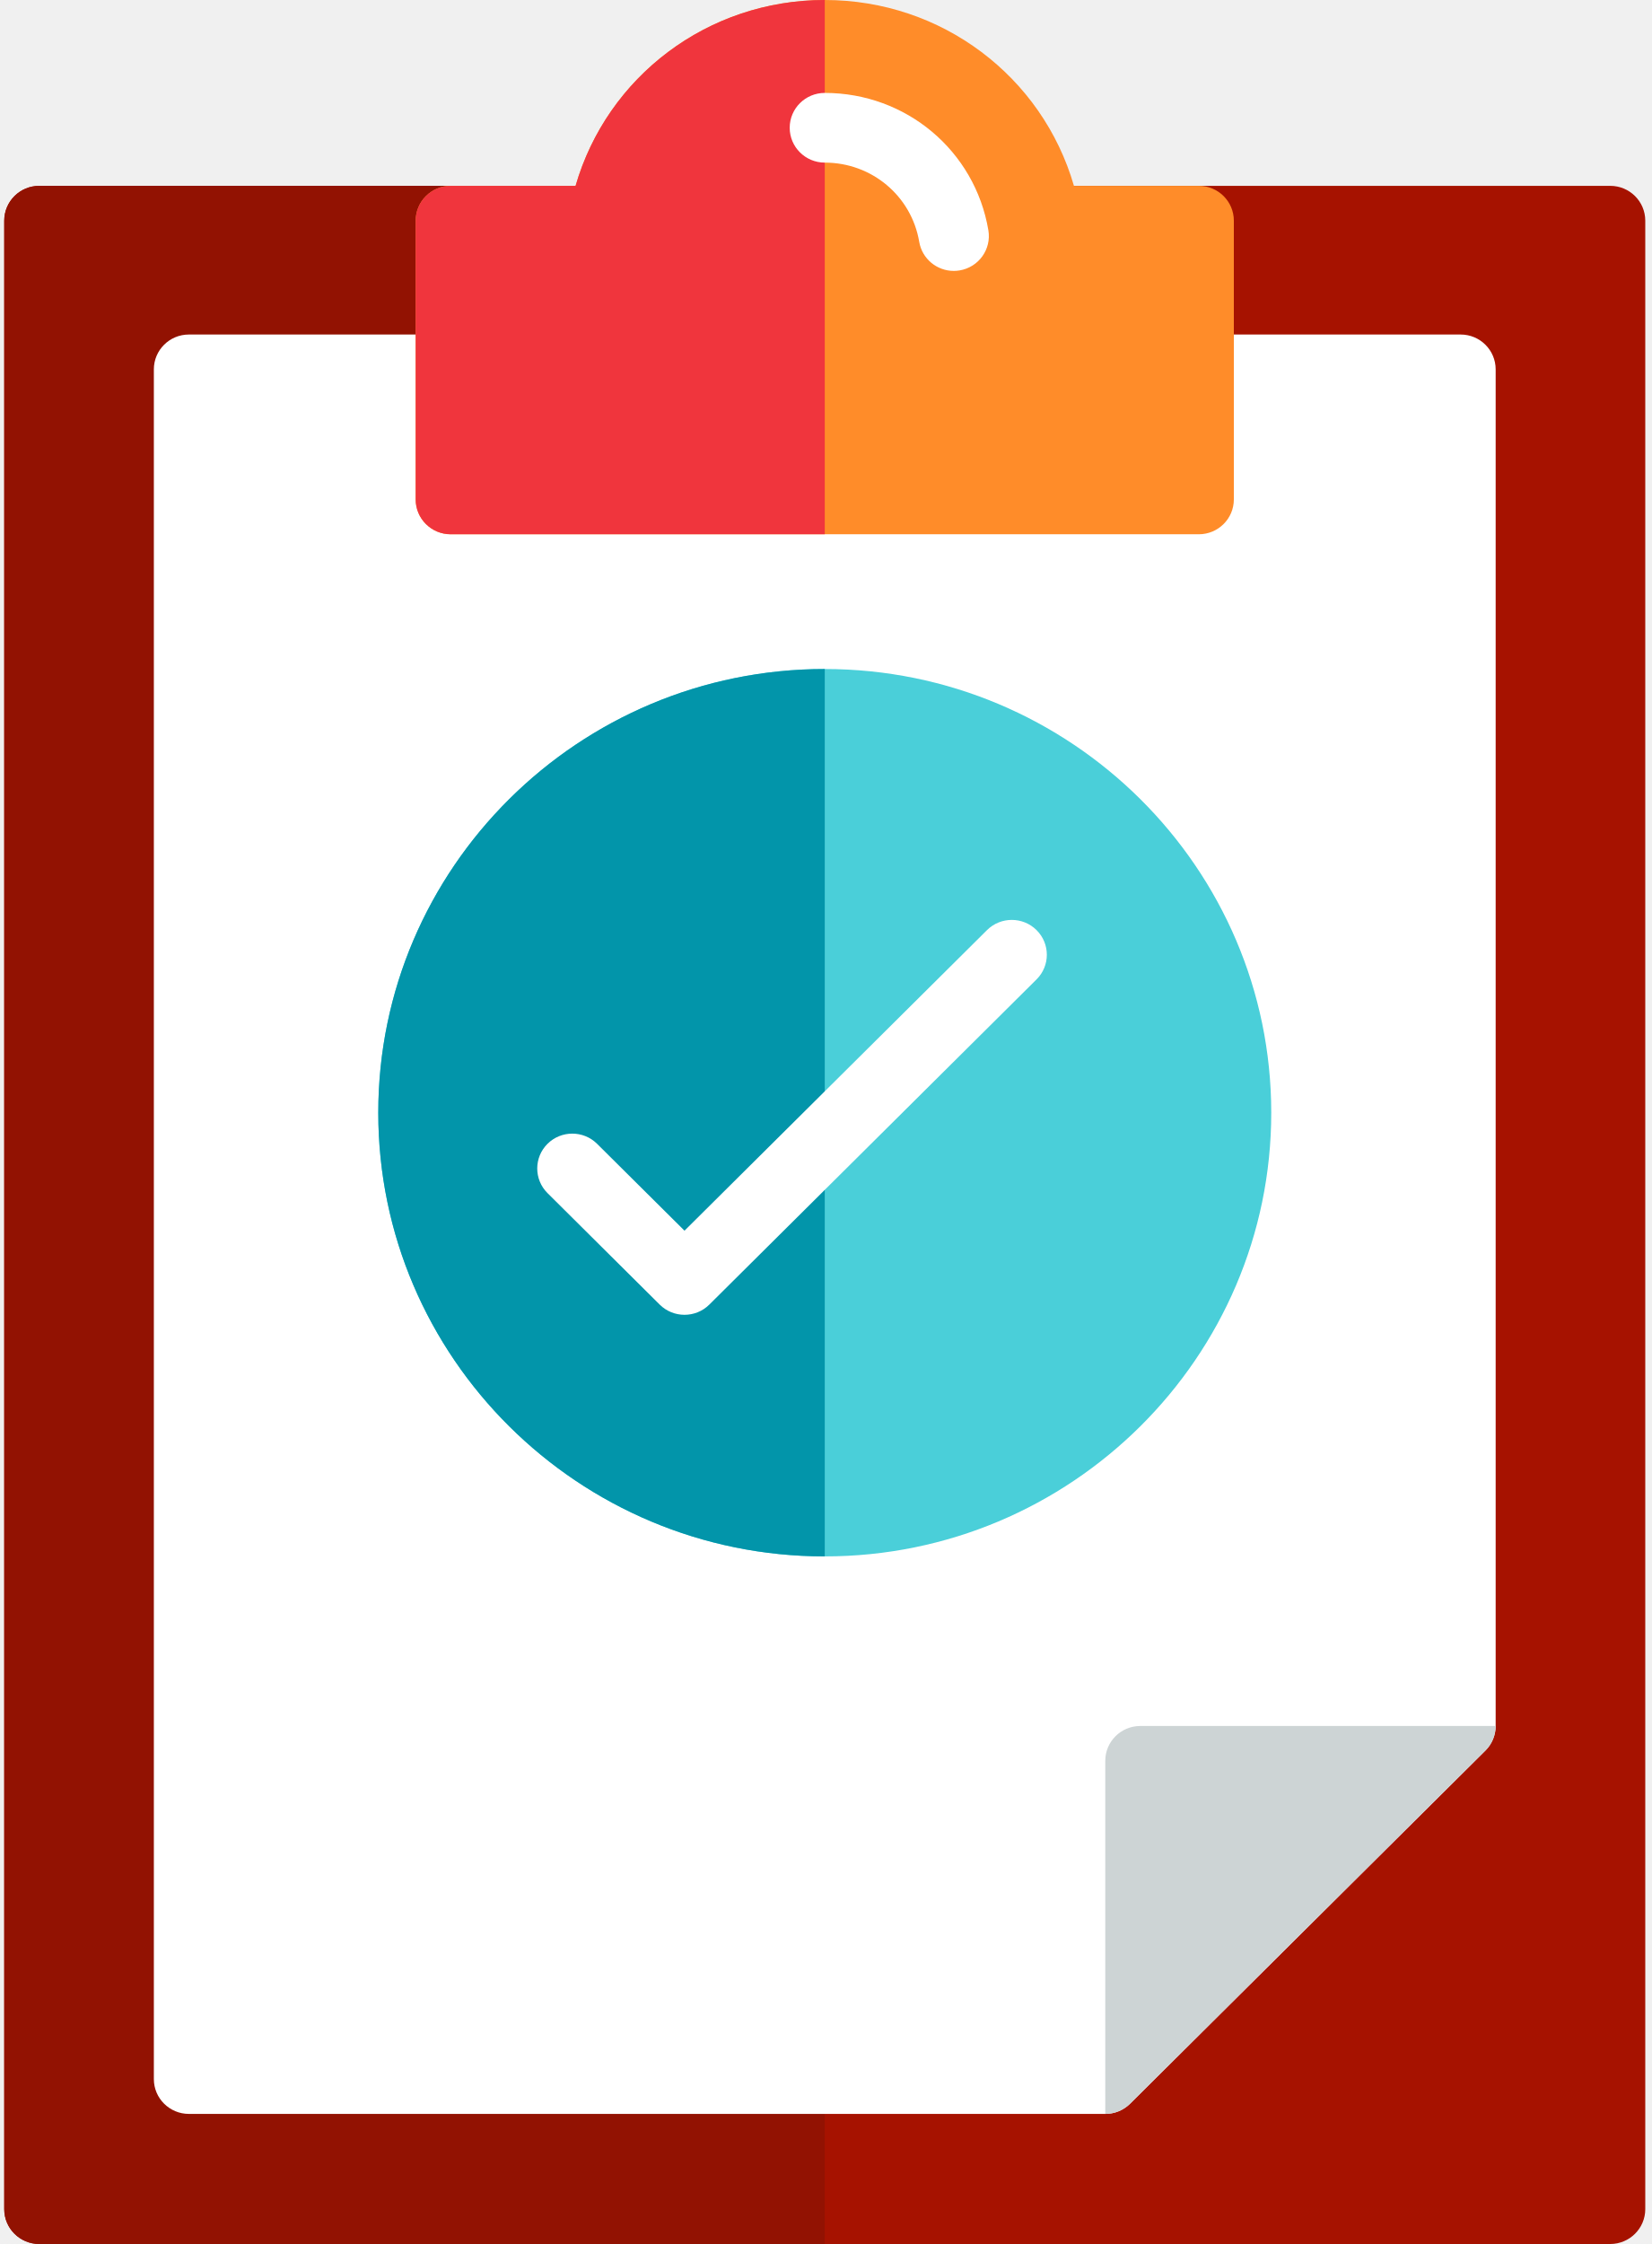
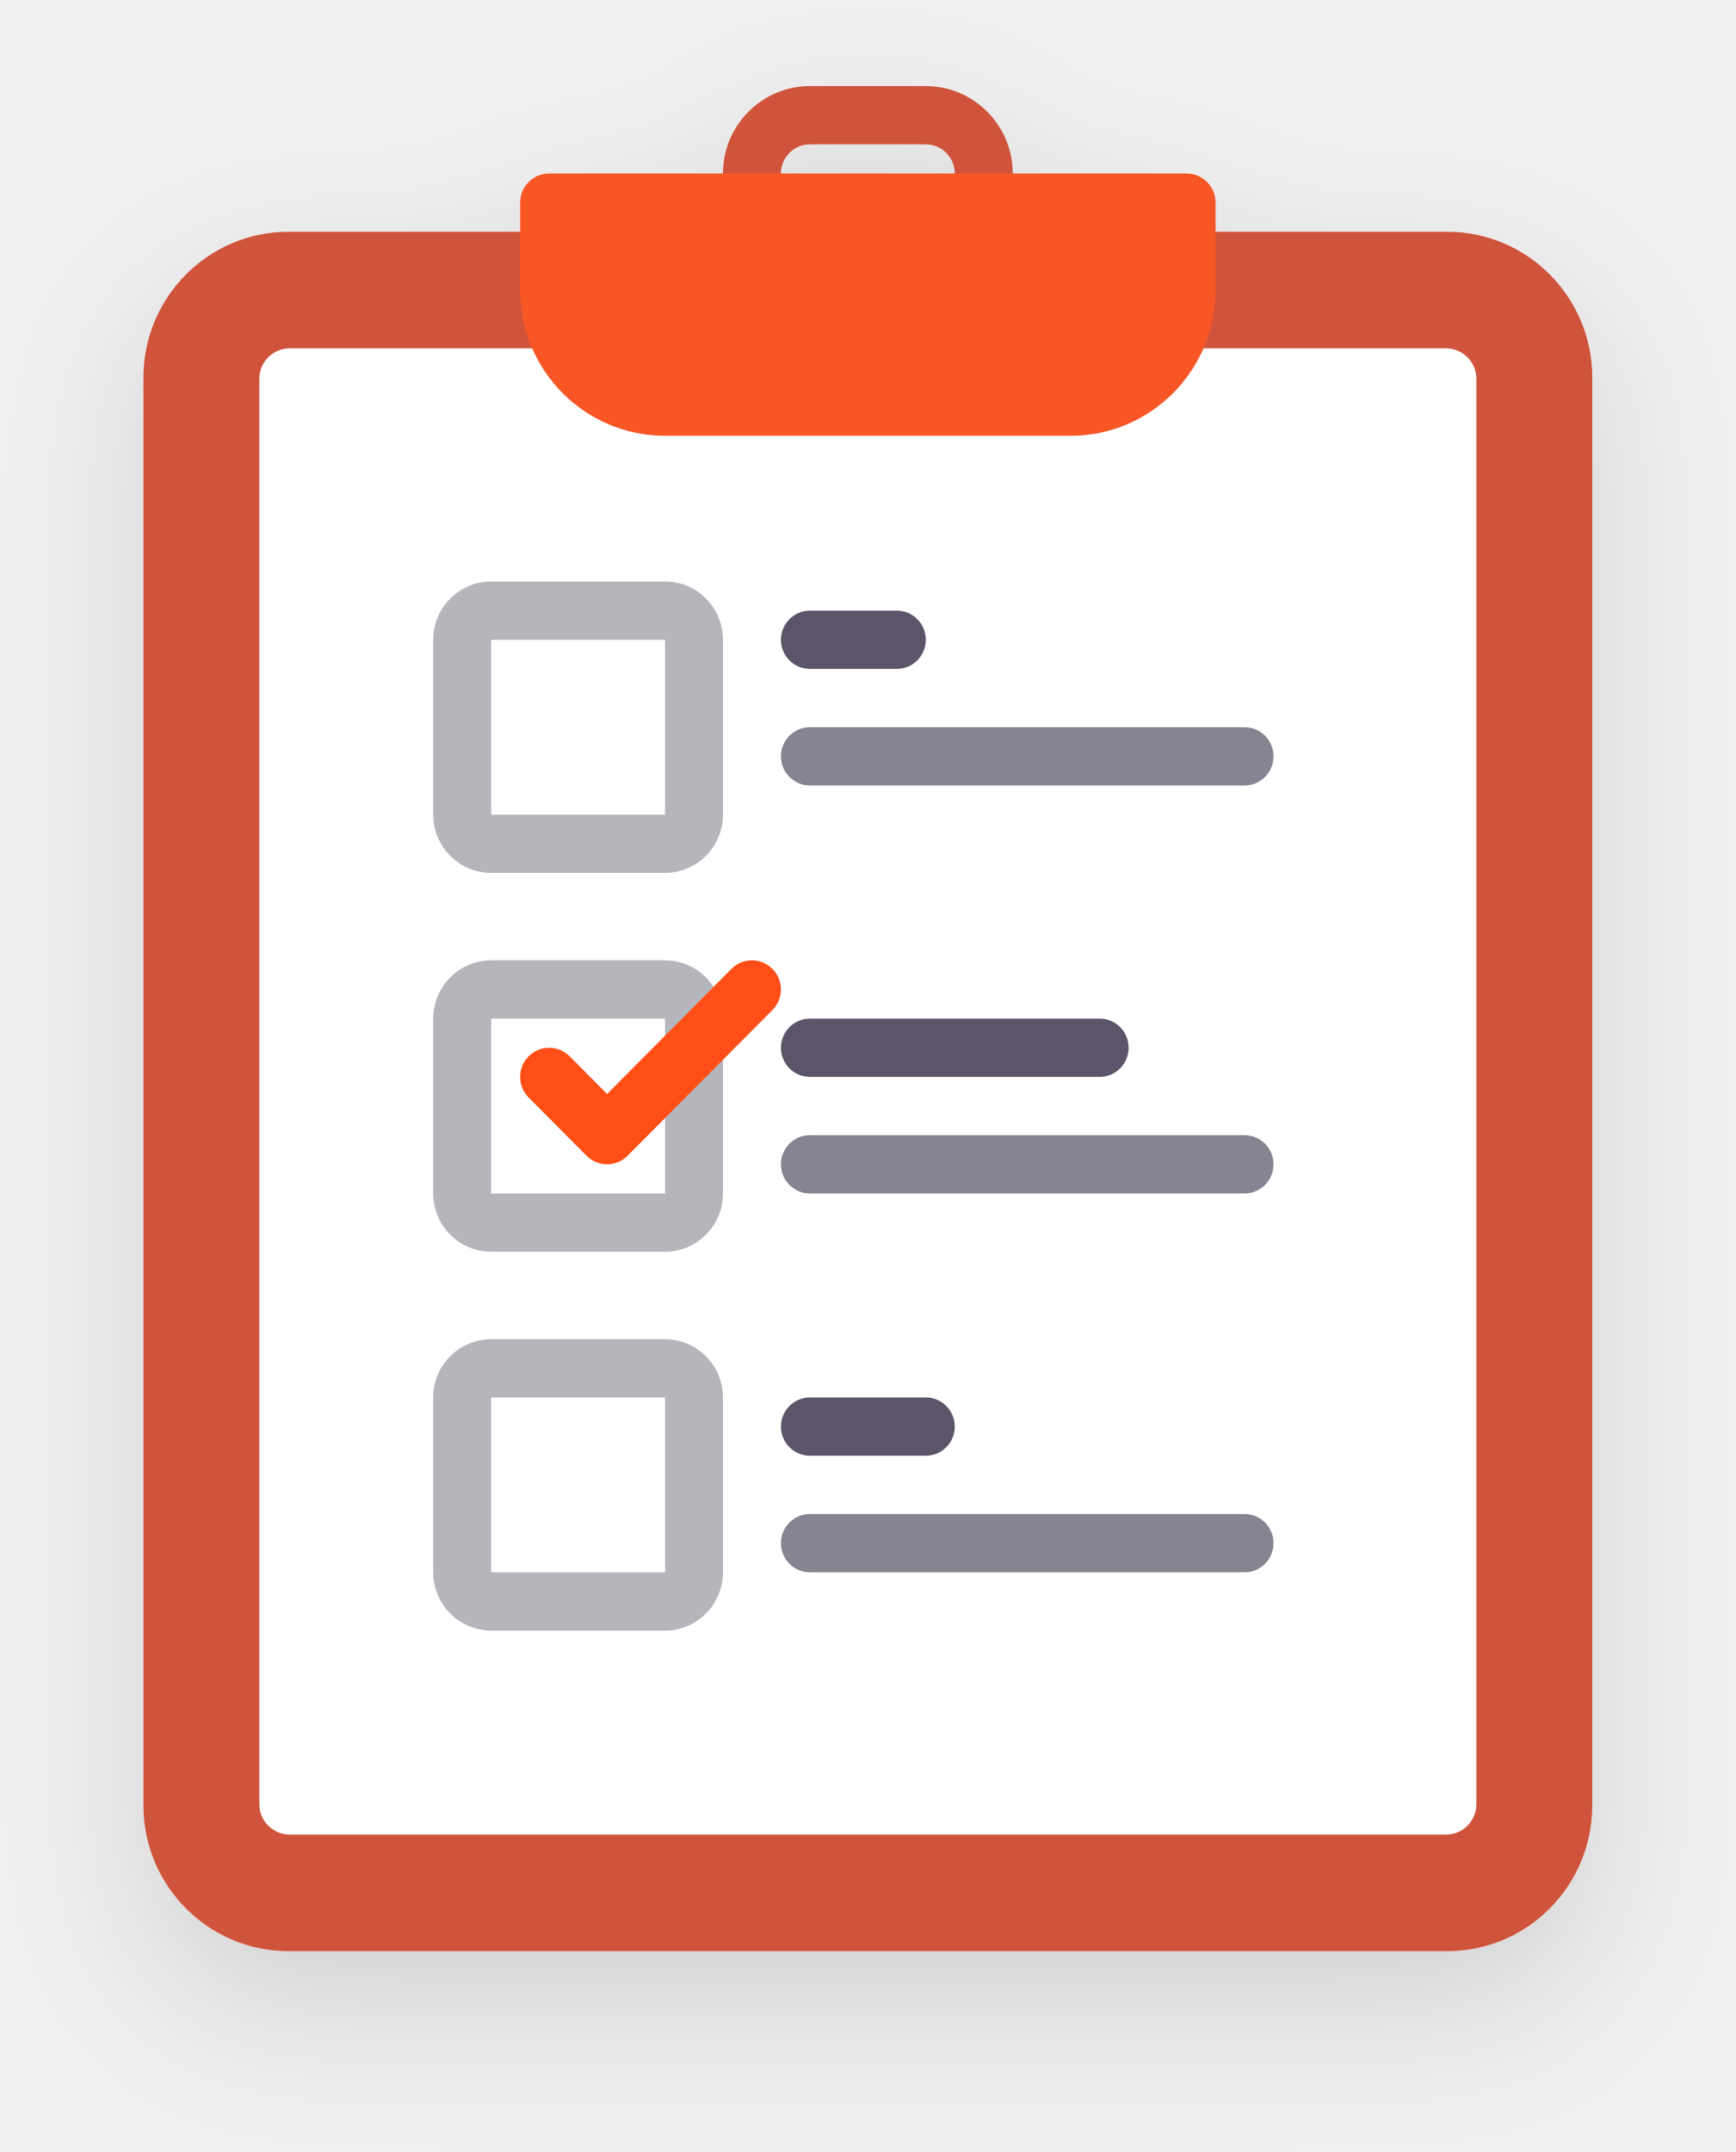
- <svg xmlns="http://www.w3.org/2000/svg" width="81px" height="110px" viewBox="0 0 81 110" version="1.1">
-   <defs />
-   <g id="Page-1" stroke="none" stroke-width="1" fill="none" fill-rule="evenodd">
-     <g id="01.01.-Màn-hình-chính" transform="translate(-1071, -576)">
-       <g id="approve" transform="translate(1071, 576)">
-         <g id="Layer_1">
-           <path d="M78.955,9.11 L1.928,9.11 C0.978,9.11 0.208,9.874 0.208,10.818 L0.208,108.292 C0.208,109.236 0.978,110 1.928,110 L78.955,110 C79.904,110 80.674,109.235 80.674,108.292 L80.674,10.818 C80.674,9.874 79.904,9.11 78.955,9.11 L78.955,9.11 Z" id="Shape" fill="#A61200" />
-           <path d="M1.928,9.11 C0.978,9.11 0.208,9.874 0.208,10.818 L0.208,108.292 C0.208,109.236 0.978,110 1.928,110 L40.441,110 L40.441,9.11 L1.928,9.11 L1.928,9.11 Z" id="Shape" fill="#921202" />
-           <path d="M71.619,16.398 L9.263,16.398 C8.314,16.398 7.544,17.162 7.544,18.106 L7.544,101.915 C7.544,102.859 8.314,103.623 9.263,103.623 L54.196,103.623 C54.652,103.623 55.089,103.443 55.412,103.123 L72.834,85.814 C73.157,85.494 73.338,85.06 73.338,84.607 L73.338,18.106 C73.338,17.162 72.568,16.398 71.619,16.398 L71.619,16.398 Z" id="Shape" fill="#FFFFFF" />
-           <path d="M54.196,86.315 L54.196,103.623 L54.196,103.623 C54.652,103.623 55.089,103.443 55.412,103.123 L72.834,85.815 C73.157,85.494 73.338,85.06 73.338,84.607 L73.338,84.607 L55.915,84.607 C54.966,84.607 54.196,85.371 54.196,86.315 L54.196,86.315 Z" id="Shape" fill="#CDD4D5" />
-           <path d="M58.781,9.11 L52.66,9.11 C51.108,3.753 46.182,0 40.441,0 C34.701,0 29.774,3.753 28.222,9.11 L22.101,9.11 C21.152,9.11 20.382,9.874 20.382,10.818 L20.382,24.482 C20.382,25.426 21.152,26.19 22.101,26.19 L58.781,26.19 C59.731,26.19 60.5,25.426 60.5,24.482 L60.5,10.818 C60.5,9.874 59.731,9.11 58.781,9.11 L58.781,9.11 Z" id="Shape" fill="#FF8C29" />
-           <path d="M28.222,9.11 L22.101,9.11 C21.152,9.11 20.382,9.874 20.382,10.818 L20.382,24.482 C20.382,25.426 21.152,26.19 22.101,26.19 L40.441,26.19 L40.441,0 C34.701,0 29.774,3.753 28.222,9.11 L28.222,9.11 Z" id="Shape" fill="#F0353D" />
-           <path d="M46.766,13.28 C45.942,13.28 45.214,12.689 45.073,11.854 C44.692,9.604 42.745,7.971 40.441,7.971 C39.492,7.971 38.722,7.206 38.722,6.263 C38.722,5.32 39.492,4.555 40.441,4.555 C44.431,4.555 47.805,7.387 48.464,11.289 C48.621,12.219 47.989,13.1 47.053,13.256 C46.957,13.272 46.861,13.28 46.766,13.28 L46.766,13.28 Z" id="Shape" fill="#FFFFFF" />
-           <path d="M40.441,32.795 C28.369,32.795 18.548,42.552 18.548,54.545 C18.548,66.537 28.369,76.294 40.441,76.294 C52.513,76.294 62.334,66.537 62.334,54.545 C62.334,42.552 52.513,32.795 40.441,32.795 L40.441,32.795 Z" id="Shape" fill="#4ACFD9" />
-           <path d="M18.548,54.545 C18.548,66.537 28.369,76.294 40.441,76.294 L40.441,32.795 C28.369,32.795 18.548,42.552 18.548,54.545 L18.548,54.545 Z" id="Shape" fill="#0295AA" />
-           <path d="M33.564,64.451 C33.124,64.451 32.684,64.285 32.348,63.951 L26.846,58.485 C26.175,57.818 26.175,56.737 26.846,56.07 C27.518,55.403 28.606,55.403 29.278,56.07 L33.564,60.328 L48.396,45.594 C49.067,44.927 50.156,44.927 50.827,45.594 C51.498,46.261 51.498,47.342 50.827,48.009 L34.78,63.951 C34.444,64.285 34.004,64.451 33.564,64.451 L33.564,64.451 Z" id="Shape" fill="#FFFFFF" />
-         </g>
+ <svg xmlns="http://www.w3.org/2000/svg" width="121px" height="150px" viewBox="0 0 121 150" version="1.1">
+   <defs>
+     <filter x="-16.8%" y="-10.0%" width="133.7%" height="126.2%" filterUnits="objectBoundingBox" id="filter-1">
+       <feOffset dx="0" dy="4" in="SourceAlpha" result="shadowOffsetOuter1" />
+       <feGaussianBlur stdDeviation="5" in="shadowOffsetOuter1" result="shadowBlurOuter1" />
+       <feColorMatrix values="0 0 0 0 0   0 0 0 0 0   0 0 0 0 0  0 0 0 0.123 0" type="matrix" in="shadowBlurOuter1" result="shadowMatrixOuter1" />
+       <feMerge>
+         <feMergeNode in="shadowMatrixOuter1" />
+         <feMergeNode in="SourceGraphic" />
+       </feMerge>
+     </filter>
+   </defs>
+   <g id="Application-Desktop" stroke="none" stroke-width="1" fill="none" fill-rule="evenodd">
+     <g id="01.-Trang_Chu_Ver2" transform="translate(-316, -715)" fill-rule="nonzero">
+       <g id="test" filter="url(#filter-1)" transform="translate(326, 721)">
+         <path d="M90.9,10.156 L10.1,10.156 C4.531,10.156 0,14.713 0,20.312 L0,119.844 C0,125.444 4.531,130 10.1,130 L90.9,130 C96.469,130 101,125.444 101,119.844 L101,20.312 C101,14.713 96.469,10.156 90.9,10.156 Z" id="Shape" fill="#D0533A" />
+         <path d="M90.799,18.281 C91.97,18.281 92.92,19.228 92.92,20.396 L92.92,119.761 C92.92,120.929 91.97,121.875 90.799,121.875 L10.201,121.875 C9.03,121.875 8.08,120.929 8.08,119.761 L8.08,20.395 C8.08,19.228 9.03,18.281 10.201,18.281 L90.799,18.281 Z" id="Shape" fill="#FFFFFF" />
+         <path d="M36.36,54.844 L24.24,54.844 C22.013,54.844 20.2,53.021 20.2,50.781 L20.2,38.594 C20.2,36.354 22.013,34.531 24.24,34.531 L36.36,34.531 C38.587,34.531 40.4,36.354 40.4,38.594 L40.4,50.781 C40.4,53.021 38.587,54.844 36.36,54.844 Z M24.24,38.594 L24.24,50.781 L36.364,50.781 L36.36,38.594 L24.24,38.594 Z" id="Shape" fill="#B4B6BC" />
+         <path d="M52.52,40.625 L46.46,40.625 C45.343,40.625 44.44,39.717 44.44,38.594 C44.44,37.471 45.343,36.562 46.46,36.562 L52.52,36.562 C53.637,36.562 54.54,37.471 54.54,38.594 C54.54,39.717 53.637,40.625 52.52,40.625 Z" id="Shape" fill="#5C546A" />
+         <path d="M76.76,48.75 L46.46,48.75 C45.343,48.75 44.44,47.842 44.44,46.719 C44.44,45.596 45.343,44.688 46.46,44.688 L76.76,44.688 C77.877,44.688 78.78,45.596 78.78,46.719 C78.78,47.842 77.877,48.75 76.76,48.75 Z" id="Shape" fill="#868491" />
+         <path d="M66.66,69.062 L46.46,69.062 C45.343,69.062 44.44,68.154 44.44,67.031 C44.44,65.908 45.343,65 46.46,65 L66.66,65 C67.777,65 68.68,65.908 68.68,67.031 C68.68,68.154 67.777,69.062 66.66,69.062 Z" id="Shape" fill="#5C546A" />
+         <path d="M76.76,77.188 L46.46,77.188 C45.343,77.188 44.44,76.279 44.44,75.156 C44.44,74.033 45.343,73.125 46.46,73.125 L76.76,73.125 C77.877,73.125 78.78,74.033 78.78,75.156 C78.78,76.279 77.877,77.188 76.76,77.188 Z" id="Shape" fill="#868491" />
+         <path d="M54.54,95.469 L46.46,95.469 C45.343,95.469 44.44,94.56 44.44,93.438 C44.44,92.315 45.343,91.406 46.46,91.406 L54.54,91.406 C55.657,91.406 56.56,92.315 56.56,93.438 C56.56,94.56 55.657,95.469 54.54,95.469 Z" id="Shape" fill="#5C546A" />
+         <path d="M76.76,103.594 L46.46,103.594 C45.343,103.594 44.44,102.685 44.44,101.562 C44.44,100.44 45.343,99.531 46.46,99.531 L76.76,99.531 C77.877,99.531 78.78,100.44 78.78,101.562 C78.78,102.685 77.877,103.594 76.76,103.594 Z" id="Shape" fill="#868491" />
+         <path d="M58.58,10.156 C57.463,10.156 56.56,9.248 56.56,8.125 L56.56,6.094 C56.56,4.973 55.655,4.062 54.54,4.062 L46.46,4.062 C45.345,4.062 44.44,4.973 44.44,6.094 L44.44,8.125 C44.44,9.248 43.537,10.156 42.42,10.156 C41.303,10.156 40.4,9.248 40.4,8.125 L40.4,6.094 C40.4,2.734 43.118,0 46.46,0 L54.54,0 C57.882,0 60.6,2.734 60.6,6.094 L60.6,8.125 C60.6,9.248 59.697,10.156 58.58,10.156 Z" id="Shape" fill="#D0533A" />
+         <path d="M72.72,6.094 L28.28,6.094 C27.164,6.094 26.26,7.003 26.26,8.125 L26.26,14.219 C26.26,19.828 30.782,24.375 36.36,24.375 L64.64,24.375 C70.218,24.375 74.74,19.828 74.74,14.219 L74.74,8.125 C74.74,7.003 73.836,6.094 72.72,6.094 Z" id="Shape" fill="#F95625" />
+         <path d="M36.36,81.25 L24.24,81.25 C22.013,81.25 20.2,79.427 20.2,77.188 L20.2,65 C20.2,62.761 22.013,60.938 24.24,60.938 L36.36,60.938 C38.587,60.938 40.4,62.761 40.4,65 L40.4,77.188 C40.4,79.427 38.587,81.25 36.36,81.25 Z M24.24,65 L24.24,77.188 L36.364,77.188 L36.36,65 L24.24,65 Z" id="Shape" fill="#B4B6BC" />
+         <path d="M36.36,107.656 L24.24,107.656 C22.013,107.656 20.2,105.833 20.2,103.594 L20.2,91.406 C20.2,89.167 22.013,87.344 24.24,87.344 L36.36,87.344 C38.587,87.344 40.4,89.167 40.4,91.406 L40.4,103.594 C40.4,105.833 38.587,107.656 36.36,107.656 Z M24.24,91.406 L24.24,103.594 L36.364,103.594 L36.36,91.406 L24.24,91.406 Z" id="Shape" fill="#B4B6BC" />
+         <path d="M32.32,75.156 C31.803,75.156 31.286,74.958 30.892,74.561 L26.852,70.499 C26.063,69.705 26.063,68.42 26.852,67.626 C27.641,66.833 28.919,66.833 29.708,67.626 L32.32,70.253 L40.992,61.532 C41.781,60.739 43.059,60.739 43.848,61.532 C44.637,62.326 44.637,63.611 43.848,64.405 L33.748,74.561 C33.354,74.958 32.837,75.156 32.32,75.156 Z" id="Shape" fill="#FF4F19" />
      </g>
    </g>
  </g>
</svg>
